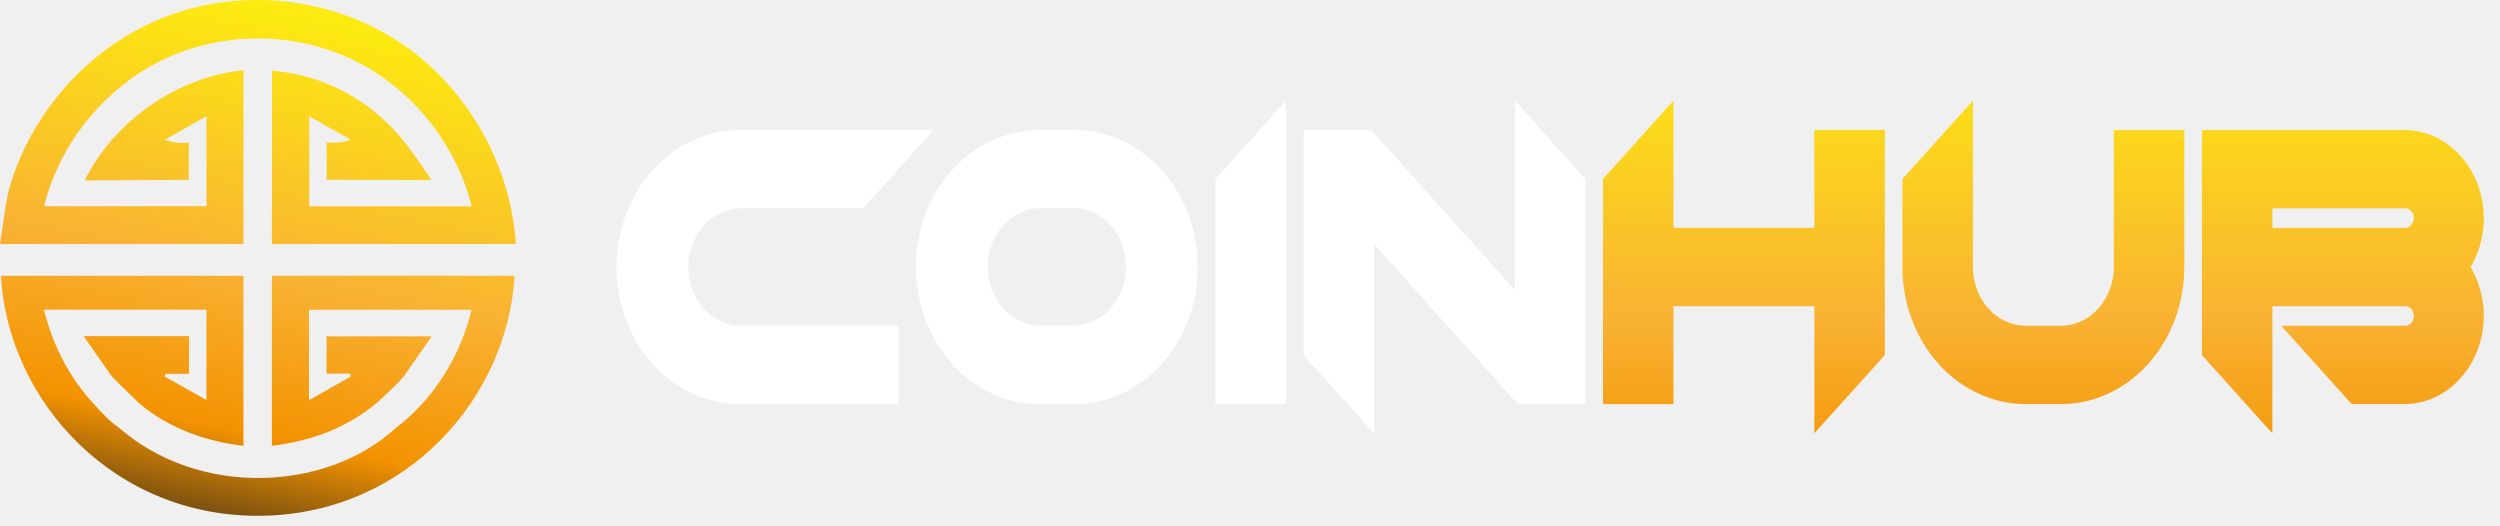
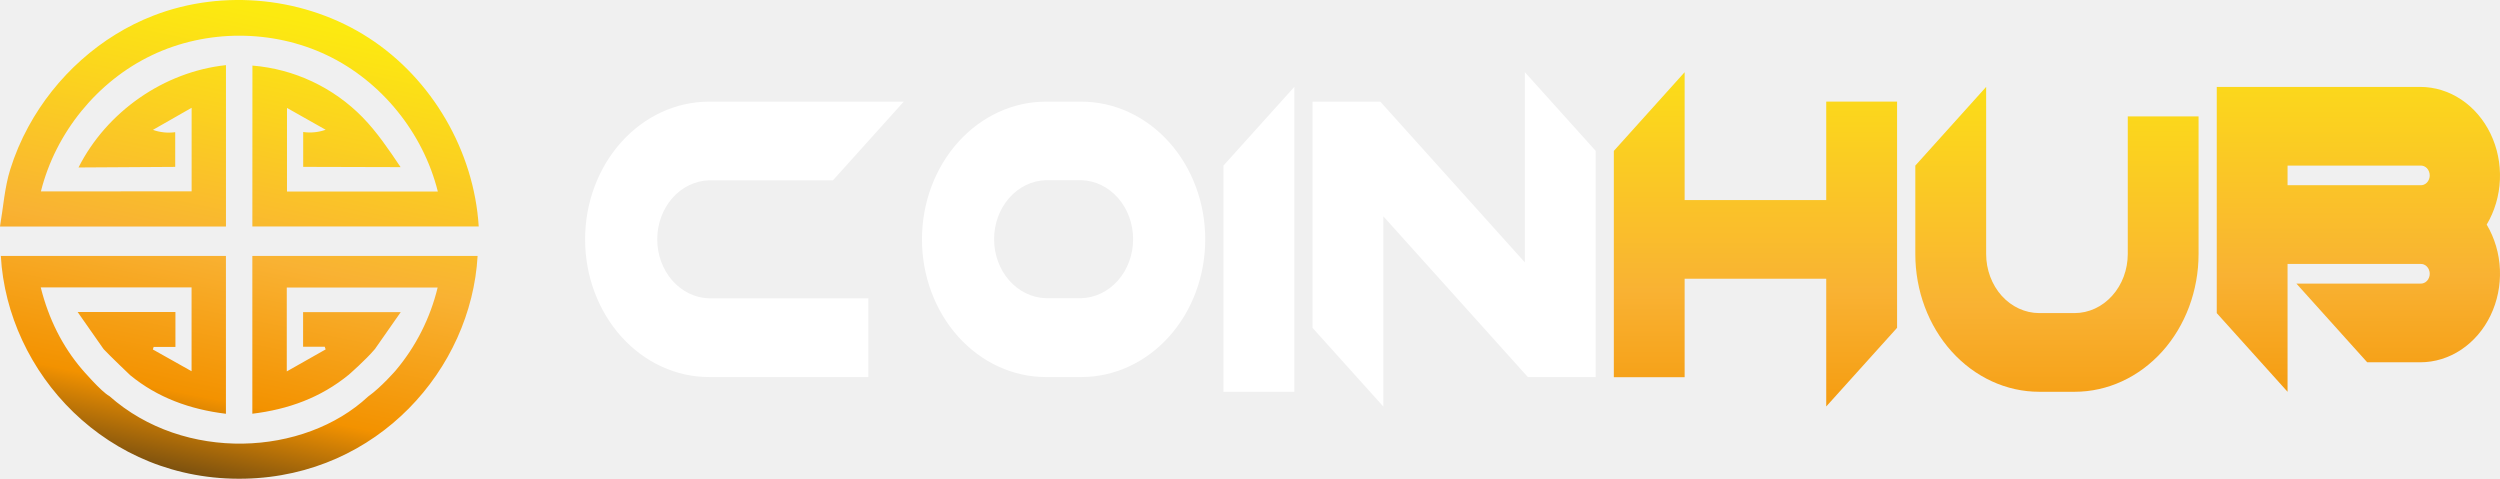
- <svg xmlns="http://www.w3.org/2000/svg" width="138" height="29" viewBox="0 0 138 29" fill="none">
-   <path d="M13.439 13.467V3.874C9.761 4.265 6.348 6.635 4.67 9.96L10.42 9.926V7.862C9.974 7.922 9.52 7.875 9.095 7.724L11.397 6.411V11.379L2.432 11.383C3.308 7.88 5.801 4.823 9.039 3.28C12.278 1.737 16.201 1.738 19.439 3.28C22.677 4.822 25.162 7.888 26.038 11.39H17.069V6.418L19.368 7.717C18.94 7.87 18.482 7.916 18.032 7.851C18.032 8.542 18.032 9.233 18.032 9.924L23.824 9.94C23.131 8.909 22.434 7.871 21.569 6.981C19.821 5.194 17.494 4.101 15.013 3.901C15.013 7.09 15.012 10.279 15.009 13.469H28.472C28.191 8.98 25.694 4.694 21.947 2.263C18.2 -0.168 13.297 -0.683 9.136 0.924C5.981 2.14 3.312 4.55 1.688 7.535C1.246 8.344 0.885 9.196 0.609 10.077C0.273 11.151 0.189 12.362 0 13.471H13.439V13.467Z" fill="url(#paint0_linear_116_3762)" />
-   <path d="M15.008 15.22V24.606C17.14 24.349 19.068 23.655 20.742 22.287C20.742 22.287 21.745 21.417 22.301 20.757L23.833 18.565H18.026V20.621H19.313C19.331 20.674 19.351 20.727 19.37 20.78L17.056 22.09V17.102H26.028C25.589 18.921 24.734 20.61 23.533 22.036C23.533 22.036 22.679 23.024 21.895 23.582C18.081 27.135 10.969 27.51 6.503 23.553C6.033 23.308 4.869 21.954 4.869 21.954C3.712 20.594 2.897 18.974 2.424 17.095H11.394V22.078L9.091 20.784C9.107 20.734 9.123 20.684 9.139 20.635H10.433V18.554H4.616L6.162 20.763C6.497 21.128 7.743 22.314 7.743 22.314C9.361 23.643 11.291 24.348 13.438 24.61V15.223H0.05C0.444 22.161 6.335 28.654 14.569 28.468C22.484 28.289 28.027 21.933 28.405 15.223L15.008 15.22Z" fill="url(#paint1_linear_116_3762)" />
-   <path d="M40.836 17.981H49.588V22.304H40.836C39.031 22.304 37.299 21.508 36.023 20.089C34.746 18.671 34.029 16.747 34.029 14.741C34.029 12.735 34.746 10.811 36.023 9.393C37.299 7.974 39.031 7.178 40.836 7.178H51.532L47.643 11.499H40.836C40.075 11.52 39.352 11.871 38.82 12.476C38.288 13.082 37.991 13.894 37.991 14.74C37.991 15.586 38.288 16.398 38.82 17.004C39.352 17.609 40.075 17.96 40.836 17.981Z" fill="white" />
-   <path d="M57.366 22.304C55.561 22.304 53.83 21.508 52.553 20.089C51.276 18.671 50.559 16.747 50.559 14.741C50.559 12.735 51.276 10.811 52.553 9.393C53.83 7.974 55.561 7.178 57.366 7.178H59.313C61.118 7.178 62.849 7.974 64.126 9.393C65.403 10.811 66.12 12.735 66.12 14.741C66.12 16.747 65.403 18.671 64.126 20.089C62.849 21.508 61.118 22.304 59.313 22.304H57.366ZM57.366 11.491C56.605 11.512 55.882 11.863 55.35 12.468C54.819 13.074 54.521 13.886 54.521 14.732C54.521 15.578 54.819 16.39 55.35 16.996C55.882 17.601 56.605 17.952 57.366 17.973H59.313C60.074 17.952 60.797 17.601 61.329 16.996C61.861 16.39 62.158 15.578 62.158 14.732C62.158 13.886 61.861 13.074 61.329 12.468C60.797 11.863 60.074 11.512 59.313 11.491H57.366Z" fill="white" />
-   <path d="M70.984 22.305H67.091V9.879L70.984 5.556V22.305Z" fill="white" />
-   <path d="M83.623 16.005V5.556L87.512 9.879V22.305H83.789L75.85 13.476V23.925L71.961 19.603V7.178H75.686L83.623 16.005Z" fill="white" />
-   <path d="M92.375 16.902V22.309H88.486V9.879L92.375 5.556V12.579H100.153V7.172H104.044V19.597L100.153 23.919V16.902H92.375Z" fill="url(#paint2_linear_116_3762)" />
-   <path d="M105.015 14.741V9.879L108.906 5.556V14.741C108.907 15.6 109.215 16.424 109.761 17.031C110.308 17.639 111.049 17.98 111.822 17.981H113.767C114.54 17.98 115.281 17.638 115.828 17.031C116.375 16.424 116.683 15.6 116.685 14.741V7.178H120.574V14.741C120.573 16.747 119.856 18.671 118.58 20.089C117.303 21.507 115.572 22.304 113.767 22.305H111.822C110.017 22.304 108.286 21.507 107.01 20.089C105.733 18.671 105.016 16.747 105.015 14.741Z" fill="url(#paint3_linear_116_3762)" />
-   <path d="M132.73 7.178C133.522 7.179 134.299 7.42 134.977 7.872C135.656 8.325 136.212 8.974 136.586 9.749C136.96 10.525 137.138 11.399 137.101 12.277C137.064 13.156 136.813 14.008 136.376 14.741C136.813 15.474 137.064 16.326 137.101 17.205C137.138 18.084 136.96 18.957 136.586 19.733C136.212 20.508 135.656 21.157 134.977 21.61C134.299 22.062 133.522 22.303 132.73 22.304H129.812L125.923 17.981H132.73C132.796 17.985 132.863 17.975 132.925 17.95C132.988 17.925 133.045 17.886 133.093 17.835C133.141 17.785 133.18 17.724 133.206 17.656C133.233 17.588 133.246 17.515 133.246 17.441C133.246 17.368 133.233 17.295 133.206 17.227C133.18 17.159 133.141 17.098 133.093 17.048C133.045 16.997 132.988 16.958 132.925 16.933C132.863 16.908 132.796 16.897 132.73 16.902H125.436V23.924L121.547 19.603V7.178H132.73ZM125.436 11.499V12.578H132.73C132.796 12.583 132.863 12.572 132.925 12.547C132.988 12.522 133.045 12.483 133.093 12.432C133.141 12.382 133.18 12.321 133.206 12.253C133.233 12.185 133.246 12.112 133.246 12.039C133.246 11.965 133.233 11.892 133.206 11.824C133.18 11.757 133.141 11.695 133.093 11.645C133.045 11.594 132.988 11.555 132.925 11.53C132.863 11.505 132.796 11.495 132.73 11.499H125.436Z" fill="url(#paint4_linear_116_3762)" />
+ <svg xmlns="http://www.w3.org/2000/svg" width="94" height="18" viewBox="0 0 94 18" fill="none">
+   <path d="M8.496 8.514V2.449C6.171 2.697 4.013 4.195 2.952 6.297L6.588 6.275V4.97C6.306 5.009 6.019 4.979 5.75 4.883L7.205 4.053V7.194L1.538 7.197C2.092 4.981 3.667 3.049 5.715 2.074C7.762 1.098 10.243 1.099 12.29 2.074C14.337 3.048 15.908 4.987 16.462 7.201H10.791V4.058L12.245 4.879C11.974 4.975 11.684 5.005 11.4 4.963C11.4 5.4 11.4 5.837 11.4 6.274L15.062 6.284C14.624 5.632 14.183 4.976 13.636 4.413C12.531 3.284 11.06 2.593 9.491 2.466C9.491 4.482 9.491 6.499 9.489 8.515H18C17.823 5.677 16.244 2.967 13.875 1.431C11.506 -0.106 8.406 -0.432 5.776 0.584C3.781 1.353 2.094 2.877 1.067 4.764C0.788 5.275 0.559 5.814 0.385 6.371C0.173 7.05 0.12 7.815 0 8.517H8.496V8.514Z" fill="url(#paint0_linear_702_31169)" />
+   <path d="M9.488 9.622V15.556C10.835 15.394 12.055 14.955 13.113 14.09C13.113 14.09 13.747 13.54 14.098 13.123L15.067 11.737H11.396V13.037H12.209C12.221 13.07 12.233 13.104 12.245 13.137L10.783 13.965V10.812H16.455C16.177 11.962 15.637 13.03 14.877 13.931C14.877 13.931 14.337 14.556 13.842 14.909C11.431 17.155 6.934 17.392 4.111 14.891C3.813 14.736 3.078 13.88 3.078 13.88C2.346 13.02 1.831 11.996 1.532 10.807H7.203V13.958L5.747 13.14C5.757 13.108 5.767 13.077 5.777 13.045H6.596V11.73H2.918L3.895 13.126C4.107 13.357 4.895 14.107 4.895 14.107C5.917 14.947 7.138 15.393 8.495 15.558V9.624H0.031C0.28 14.01 4.005 18.115 9.21 17.998C14.214 17.885 17.718 13.866 17.958 9.624L9.488 9.622Z" fill="url(#paint1_linear_702_31169)" />
+   <path d="M26.66 11.217H32.65V14.177H26.66C25.424 14.177 24.239 13.631 23.365 12.661C22.491 11.69 22 10.373 22 9C22 7.626 22.491 6.31 23.365 5.339C24.239 4.368 25.424 3.822 26.66 3.822H33.981L31.319 6.78H26.66C26.139 6.795 25.643 7.035 25.279 7.449C24.916 7.864 24.712 8.42 24.712 8.999C24.712 9.578 24.916 10.134 25.279 10.548C25.643 10.963 26.139 11.203 26.66 11.217Z" fill="white" />
+   <path d="M39.325 14.177C38.09 14.177 36.905 13.631 36.031 12.661C35.157 11.69 34.666 10.373 34.666 9C34.666 7.626 35.157 6.31 36.031 5.339C36.905 4.368 38.09 3.822 39.325 3.822H40.658C41.894 3.822 43.079 4.368 43.953 5.339C44.827 6.31 45.317 7.626 45.317 9C45.317 10.373 44.827 11.69 43.953 12.661C43.079 13.631 41.894 14.177 40.658 14.177H39.325ZM39.325 6.775C38.805 6.789 38.309 7.029 37.945 7.444C37.581 7.858 37.378 8.414 37.378 8.993C37.378 9.572 37.581 10.129 37.945 10.543C38.309 10.957 38.805 11.197 39.325 11.212H40.658C41.179 11.197 41.674 10.957 42.038 10.543C42.402 10.129 42.605 9.572 42.605 8.993C42.605 8.414 42.402 7.858 42.038 7.444C41.674 7.029 41.179 6.789 40.658 6.775H39.325Z" fill="white" />
+   <path d="M48.667 14.731H46.002V6.226L48.667 3.267V14.731Z" fill="white" />
+   <path d="M57.334 9.865V2.713L59.997 5.672V14.178H57.448L52.014 8.134V15.287L49.352 12.329V3.823H51.901L57.334 9.865Z" fill="white" />
+   <path d="M63.342 10.481V14.182H60.68V5.674L63.342 2.715V7.522H68.666V3.821H71.33V12.326L68.666 15.284V10.481H63.342Z" fill="url(#paint2_linear_702_31169)" />
+   <path d="M72.016 9.554V6.226L74.679 3.267V9.554C74.68 10.142 74.891 10.706 75.264 11.122C75.639 11.537 76.146 11.771 76.675 11.772H78.007C78.536 11.771 79.043 11.537 79.417 11.121C79.792 10.706 80.003 10.142 80.004 9.554V4.377H82.666V9.554C82.665 10.927 82.174 12.244 81.301 13.215C80.427 14.185 79.242 14.731 78.007 14.731H76.675C75.44 14.731 74.255 14.185 73.381 13.215C72.507 12.244 72.016 10.927 72.016 9.554Z" fill="url(#paint3_linear_702_31169)" />
+   <path d="M91.005 3.268C91.547 3.269 92.079 3.433 92.543 3.743C93.007 4.053 93.388 4.497 93.644 5.028C93.9 5.559 94.022 6.157 93.997 6.758C93.971 7.36 93.799 7.943 93.5 8.445C93.799 8.947 93.971 9.53 93.997 10.131C94.022 10.733 93.9 11.331 93.644 11.862C93.388 12.393 93.007 12.837 92.543 13.147C92.079 13.457 91.547 13.621 91.005 13.622H89.007L86.345 10.663H91.005C91.05 10.666 91.096 10.659 91.138 10.641C91.181 10.624 91.22 10.597 91.253 10.563C91.286 10.528 91.313 10.486 91.33 10.44C91.349 10.394 91.358 10.344 91.358 10.293C91.358 10.243 91.349 10.193 91.33 10.146C91.313 10.1 91.286 10.058 91.253 10.024C91.22 9.989 91.181 9.962 91.138 9.945C91.096 9.928 91.05 9.921 91.005 9.924H86.012V14.731L83.35 11.773V3.268H91.005ZM86.012 6.226V6.964H91.005C91.05 6.968 91.096 6.96 91.138 6.943C91.181 6.926 91.22 6.899 91.253 6.865C91.286 6.83 91.313 6.788 91.33 6.742C91.349 6.695 91.358 6.646 91.358 6.595C91.358 6.545 91.349 6.495 91.33 6.448C91.313 6.402 91.286 6.36 91.253 6.325C91.22 6.291 91.181 6.264 91.138 6.247C91.096 6.23 91.05 6.223 91.005 6.226H86.012Z" fill="url(#paint4_linear_702_31169)" />
  <defs>
-     <linearGradient id="paint0_linear_116_3762" x1="10.525" y1="31.835" x2="17.182" y2="-1.021" gradientUnits="userSpaceOnUse">
+     <linearGradient id="paint0_linear_702_31169" x1="6.654" y1="20.127" x2="10.863" y2="-0.646" gradientUnits="userSpaceOnUse">
      <stop stop-color="#1D1D1B" />
      <stop offset="0.25" stop-color="#F39200" />
      <stop offset="0.51" stop-color="#F9B233" />
      <stop offset="0.94" stop-color="#FCEA10" />
    </linearGradient>
-     <linearGradient id="paint1_linear_116_3762" x1="10.97" y1="31.925" x2="17.627" y2="-0.931" gradientUnits="userSpaceOnUse">
+     <linearGradient id="paint1_linear_702_31169" x1="6.935" y1="20.183" x2="11.143" y2="-0.589" gradientUnits="userSpaceOnUse">
      <stop stop-color="#1D1D1B" />
      <stop offset="0.25" stop-color="#F39200" />
      <stop offset="0.51" stop-color="#F9B233" />
      <stop offset="0.94" stop-color="#FCEA10" />
    </linearGradient>
-     <linearGradient id="paint2_linear_116_3762" x1="96.264" y1="35.952" x2="96.264" y2="-0.133" gradientUnits="userSpaceOnUse">
+     <linearGradient id="paint2_linear_702_31169" x1="66.004" y1="23.521" x2="66.004" y2="-1.179" gradientUnits="userSpaceOnUse">
      <stop stop-color="#1D1D1B" />
      <stop offset="0.25" stop-color="#F39200" />
      <stop offset="0.51" stop-color="#F9B233" />
      <stop offset="0.94" stop-color="#FCEA10" />
    </linearGradient>
-     <linearGradient id="paint3_linear_116_3762" x1="112.796" y1="35.952" x2="112.796" y2="-0.133" gradientUnits="userSpaceOnUse">
+     <linearGradient id="paint3_linear_702_31169" x1="77.342" y1="24.073" x2="77.342" y2="-0.628" gradientUnits="userSpaceOnUse">
      <stop stop-color="#1D1D1B" />
      <stop offset="0.25" stop-color="#F39200" />
      <stop offset="0.51" stop-color="#F9B233" />
      <stop offset="0.94" stop-color="#FCEA10" />
    </linearGradient>
-     <linearGradient id="paint4_linear_116_3762" x1="129.327" y1="35.951" x2="129.327" y2="-0.133" gradientUnits="userSpaceOnUse">
+     <linearGradient id="paint4_linear_702_31169" x1="88.675" y1="22.964" x2="88.675" y2="-1.737" gradientUnits="userSpaceOnUse">
      <stop stop-color="#1D1D1B" />
      <stop offset="0.25" stop-color="#F39200" />
      <stop offset="0.51" stop-color="#F9B233" />
      <stop offset="0.94" stop-color="#FCEA10" />
    </linearGradient>
  </defs>
</svg>
